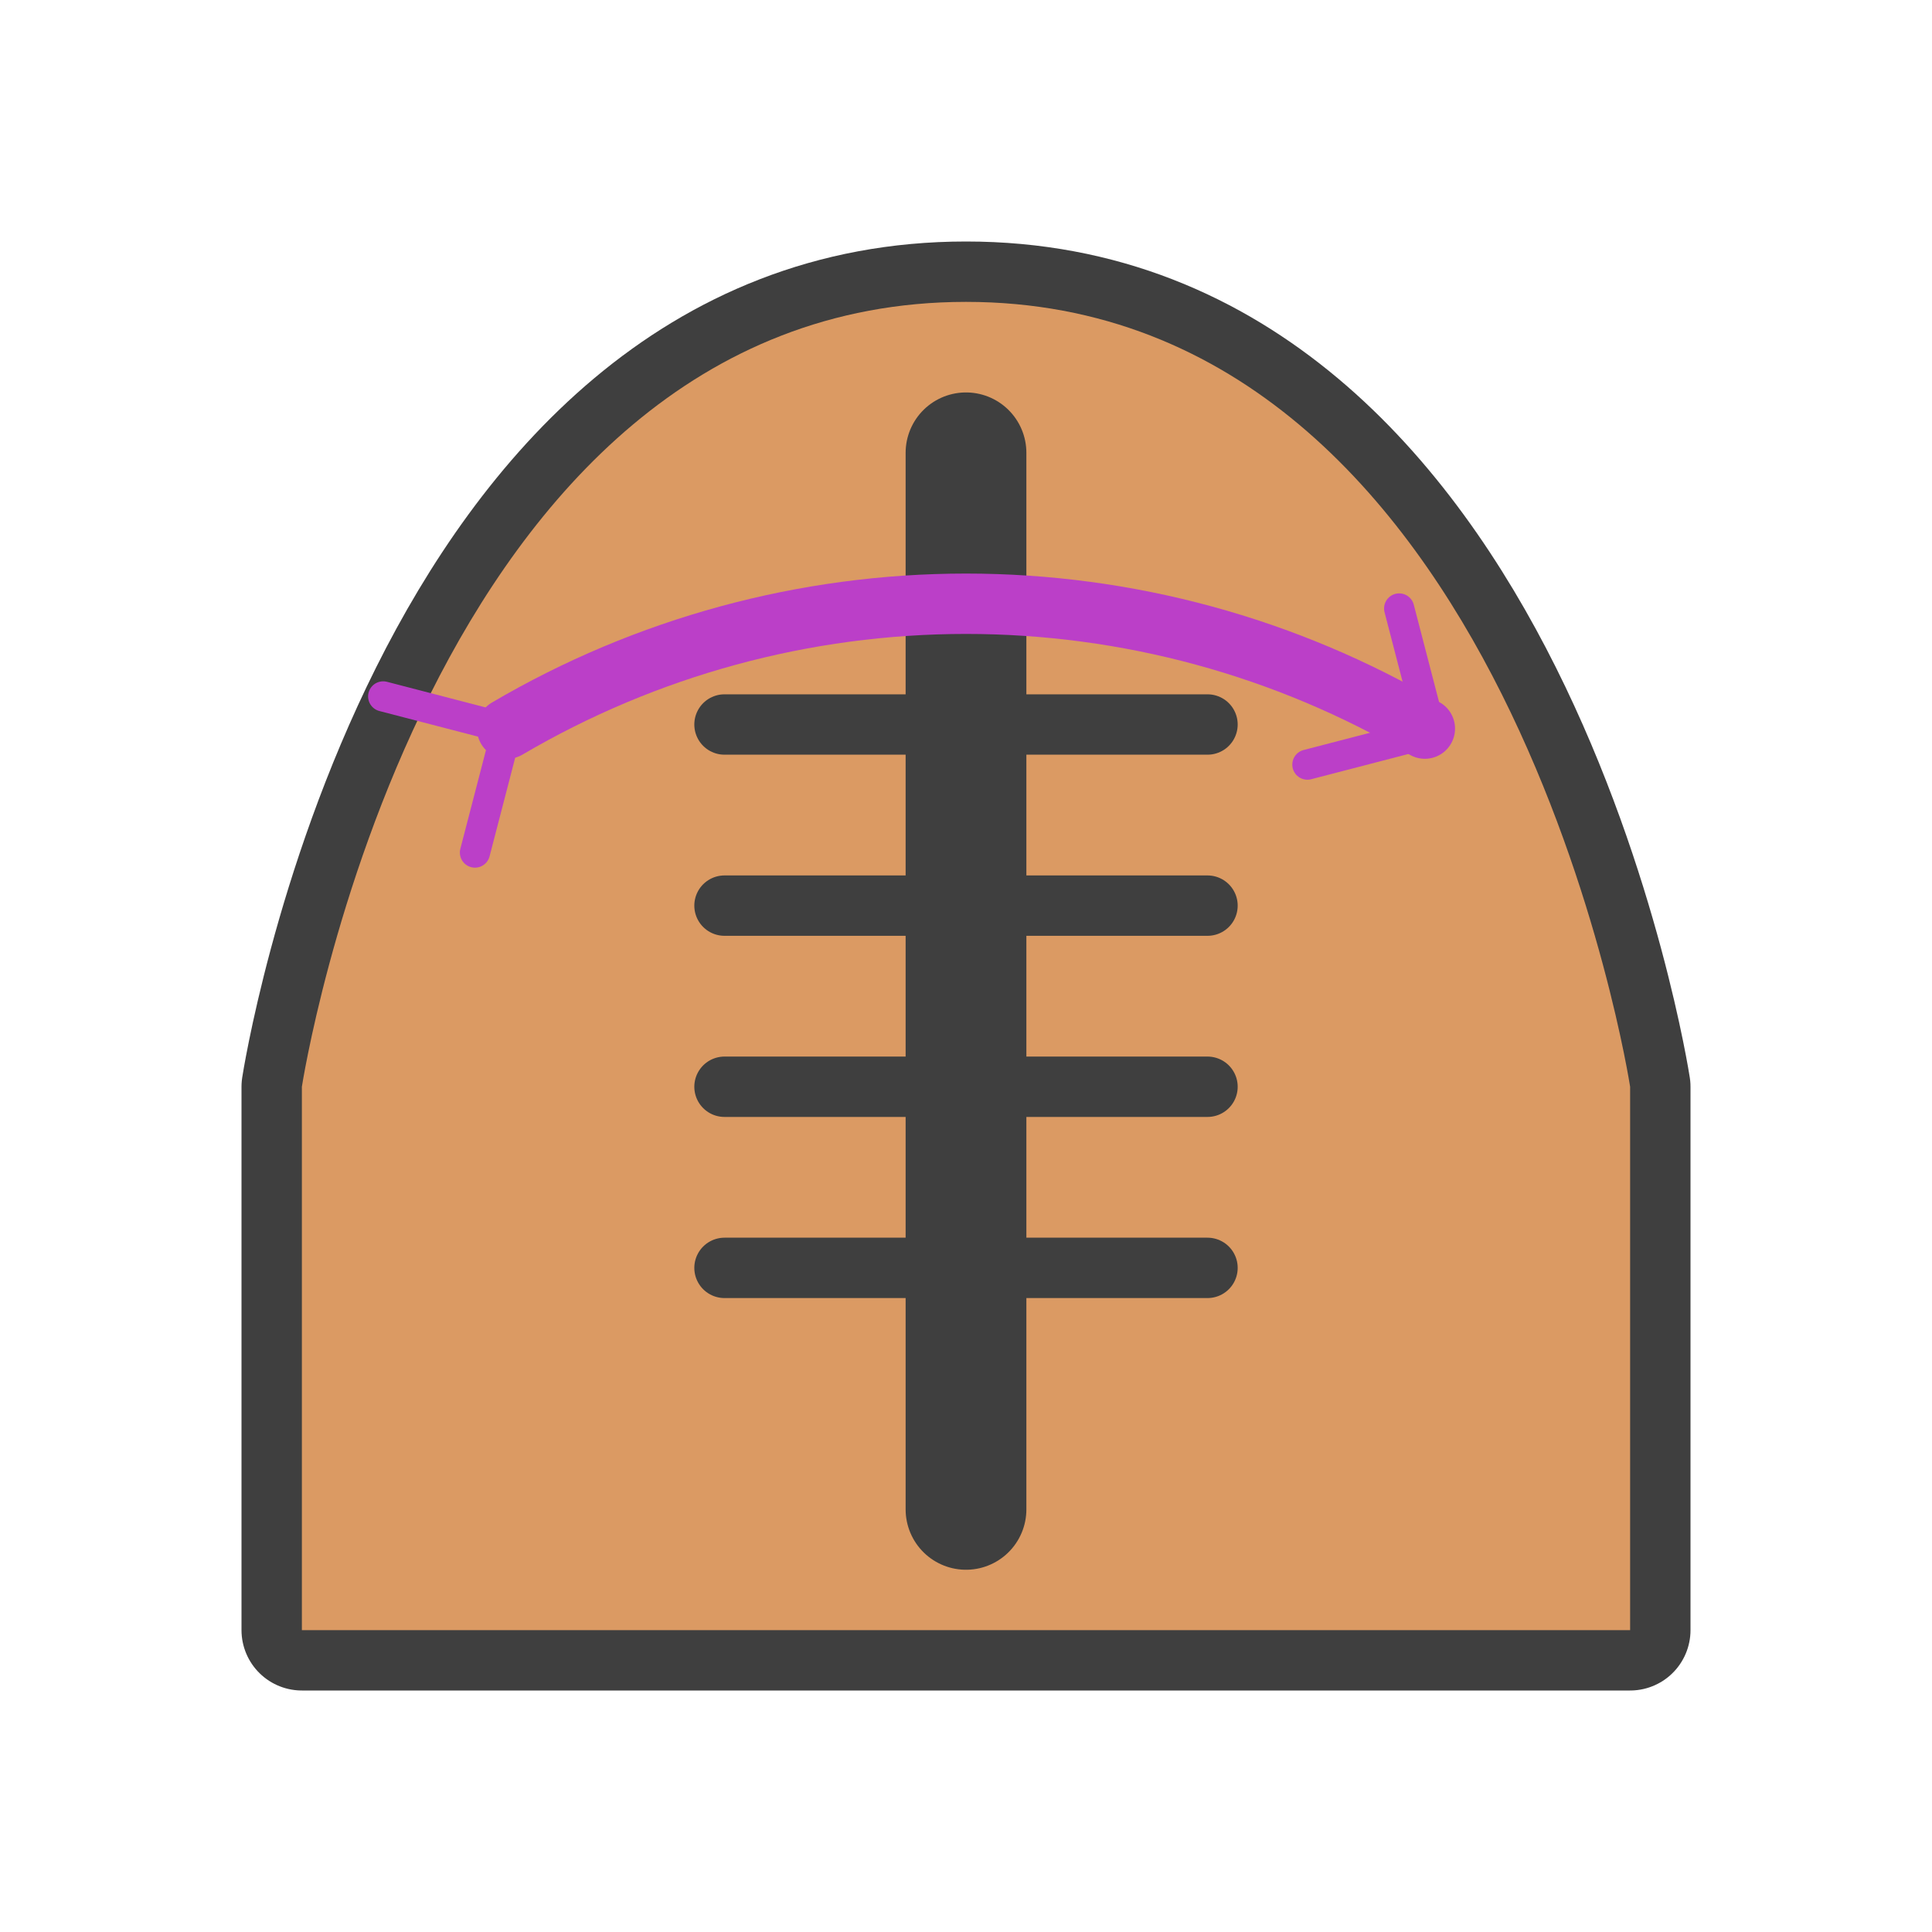
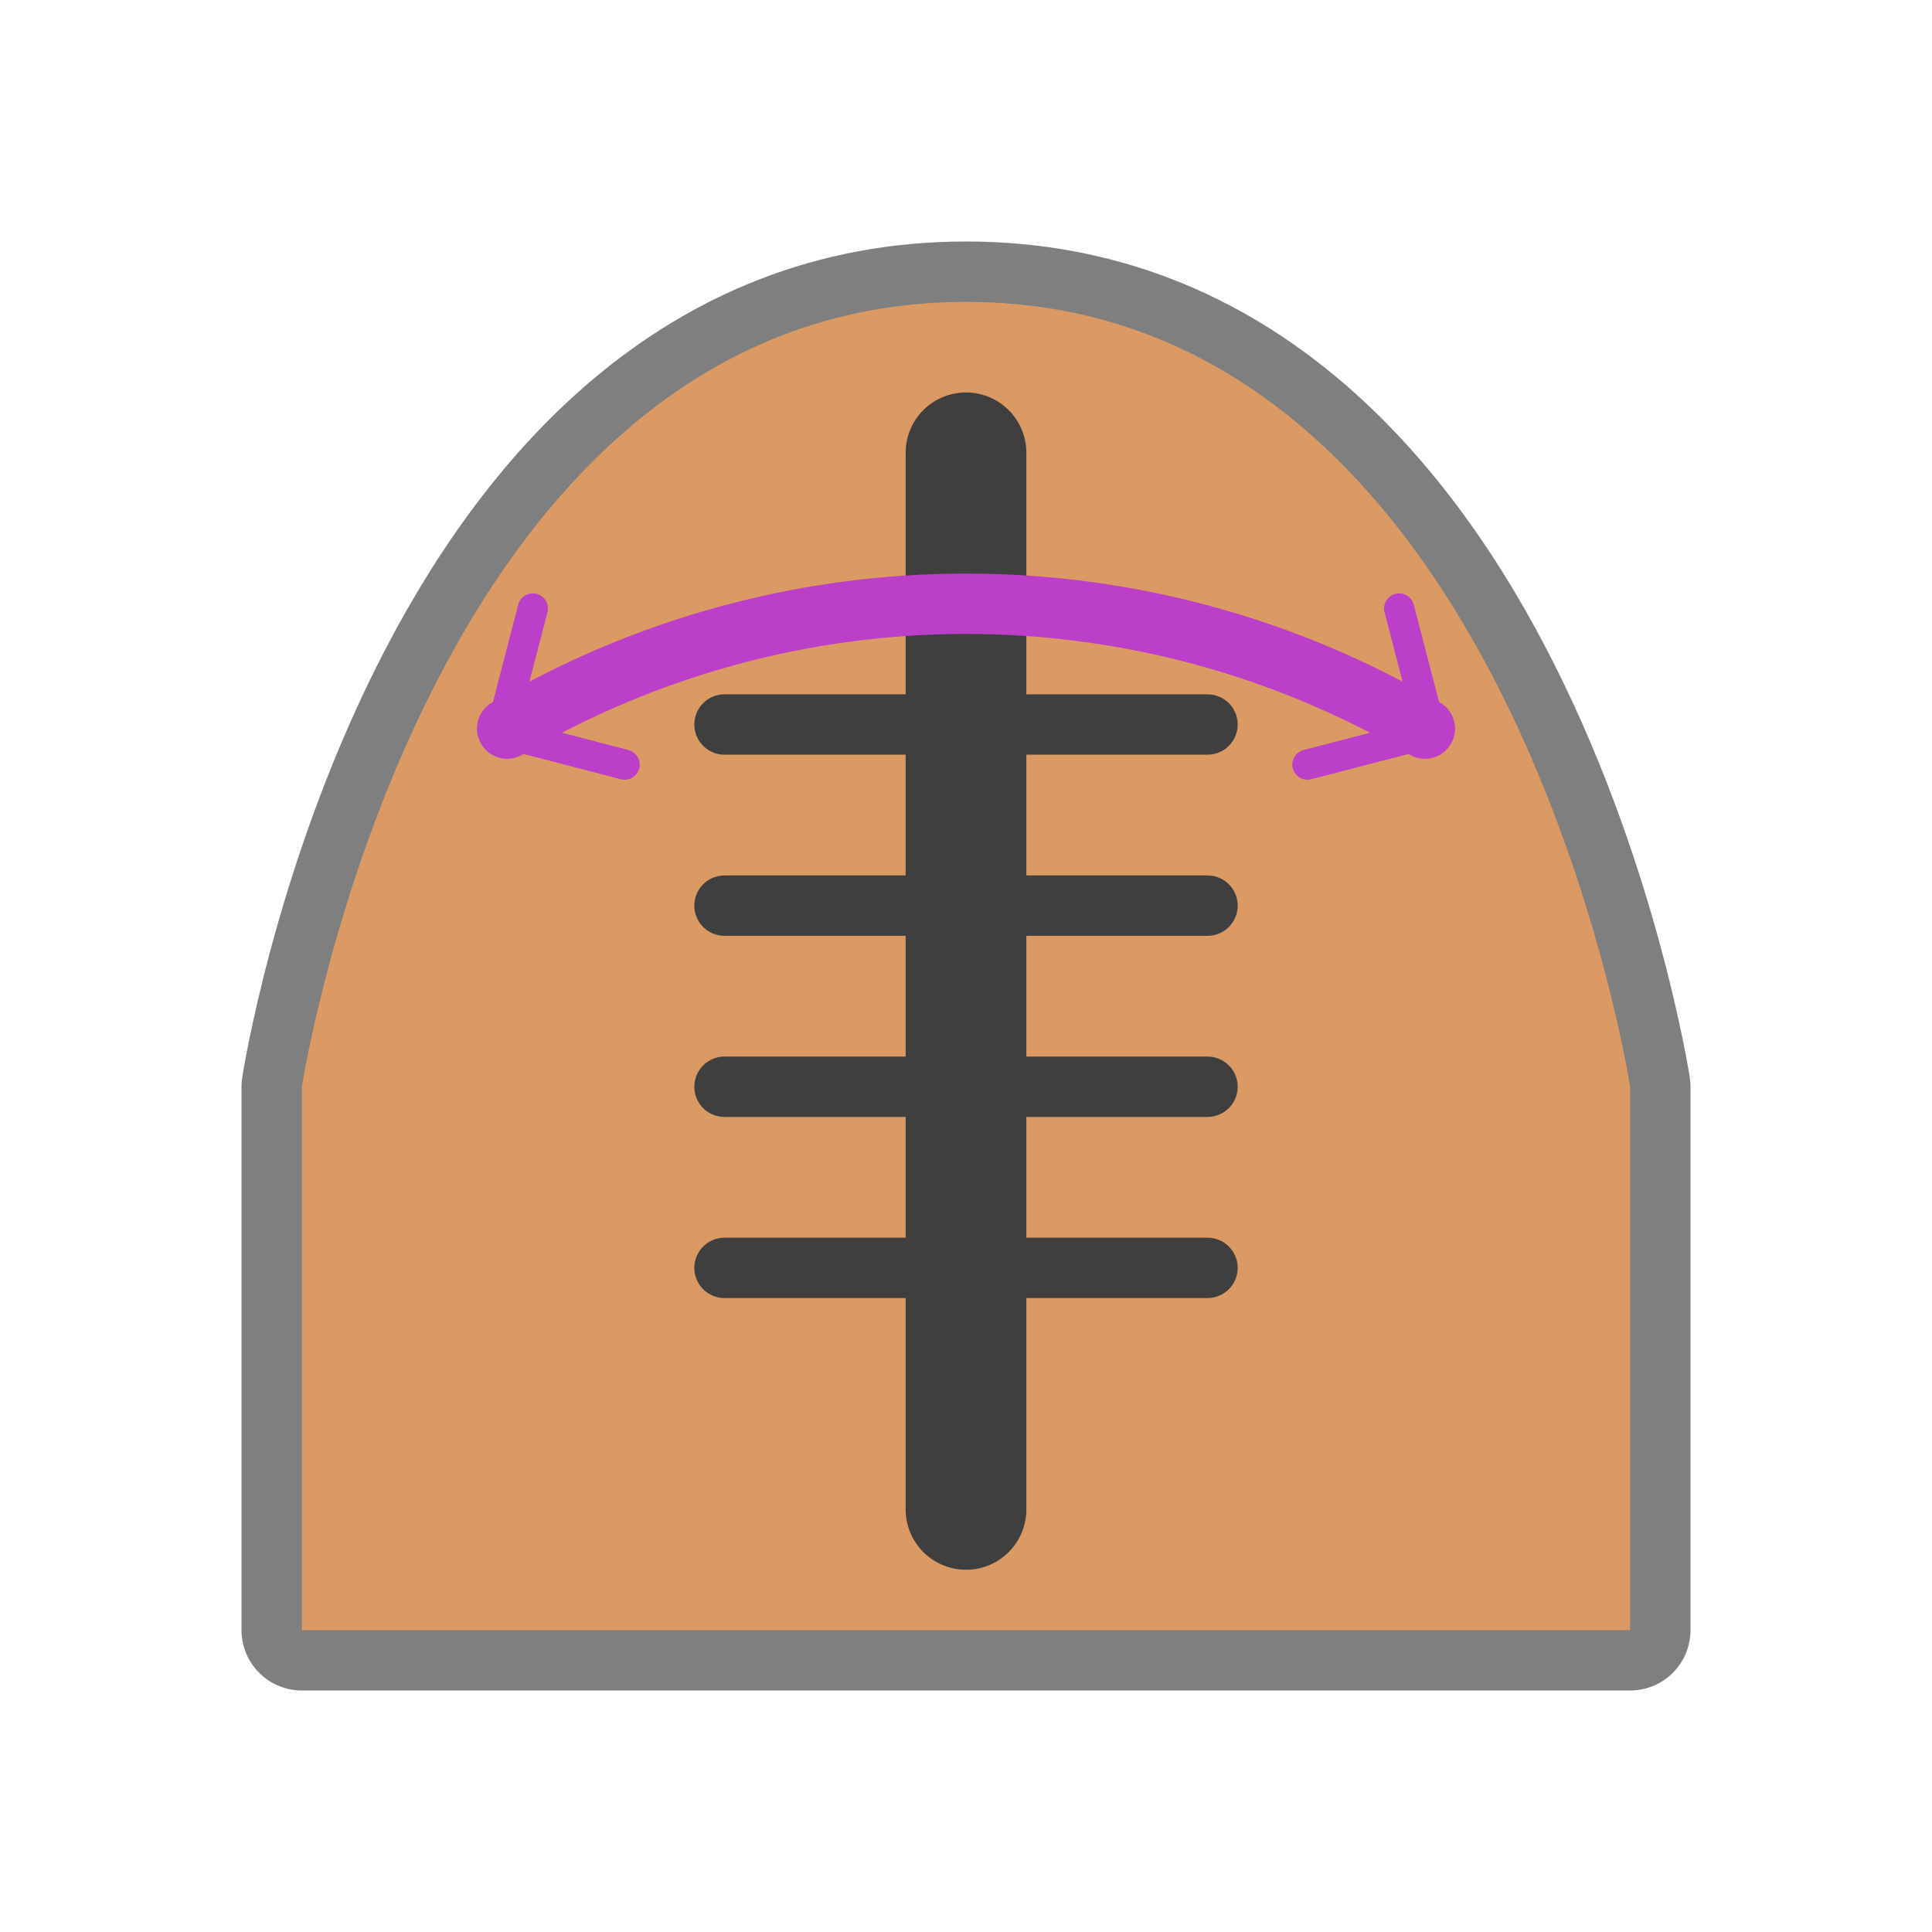
- <svg xmlns="http://www.w3.org/2000/svg" width="32" height="32">
-   <defs>
+ <svg xmlns="http://www.w3.org/2000/svg" width="32" height="32" viewBox="0 0 32 32" version="1.1" id="svg1">
+   <defs id="defs1">
    <marker style="overflow:visible" id="marker8" refX="0" refY="0" orient="auto-start-reverse" markerWidth="0.5" markerHeight="0.5" viewBox="0 0 1 1" preserveAspectRatio="xMidYMid">
-       <path style="fill:none;stroke:context-stroke;stroke-width:1;stroke-linecap:round" d="M 3,-3 0,0 3,3" transform="rotate(180,0.125,0)" />
+       <path style="fill:none;stroke:context-stroke;stroke-width:1;stroke-linecap:round" d="M 3,-3 0,0 3,3" transform="rotate(180,0.125,0)" id="path8" />
    </marker>
    <marker style="overflow:visible" id="ArrowWideRounded" refX="0" refY="0" orient="auto-start-reverse" markerWidth="0.5" markerHeight="0.5" viewBox="0 0 1 1" preserveAspectRatio="xMidYMid">
-       <path style="fill:none;stroke:context-stroke;stroke-width:1;stroke-linecap:round" d="M 3,-3 0,0 3,3" />
+       <path style="fill:none;stroke:context-stroke;stroke-width:1;stroke-linecap:round" d="M 3,-3 0,0 3,3" transform="rotate(180,0.125,0)" id="path2" />
    </marker>
  </defs>
-   <path style="fill:#db9a63;fill-opacity:1;stroke:#3f3f3f;stroke-width:2;stroke-linejoin:round;stroke-miterlimit:4.6;paint-order:stroke markers fill" d="M 5 27 V 18 C 5 18 7 5 16 5 25 5 27 18 27 18 v 9 z" />
-   <path style="fill:#db9a63;fill-opacity:1;stroke:#3f3f3f;stroke-width:2;stroke-linecap:round;stroke-linejoin:round;stroke-miterlimit:4.6;paint-order:stroke markers fill" d="M 16,25 V 7.5" />
-   <path style="fill:#db9a63;fill-opacity:1;stroke:#3f3f3f;stroke-width:1;stroke-linecap:round;stroke-linejoin:round;stroke-miterlimit:4.6;paint-order:stroke markers fill" d="m 12,12 h 8" />
-   <path style="fill:#db9a63;fill-opacity:1;stroke:#3f3f3f;stroke-width:1;stroke-linecap:round;stroke-linejoin:round;stroke-miterlimit:4.6;paint-order:stroke markers fill" d="m 12,15 h 8" />
-   <path style="fill:#db9a63;fill-opacity:1;stroke:#3f3f3f;stroke-width:1;stroke-linecap:round;stroke-linejoin:round;stroke-miterlimit:4.6;paint-order:stroke markers fill" d="m 12,18 h 8" />
-   <path style="fill:#db9a63;fill-opacity:1;stroke:#3f3f3f;stroke-width:1;stroke-linecap:round;stroke-linejoin:round;stroke-miterlimit:4.6;paint-order:stroke markers fill" d="m 12,21 h 8" />
-   <path style="fill:none;fill-opacity:1;stroke:#bb3fc8;stroke-width:1;stroke-linecap:round;stroke-linejoin:round;stroke-miterlimit:4.6;stroke-opacity:1;paint-order:stroke markers fill;marker-start:url(#ArrowWideRounded);marker-end:url(#marker8)" d="M 8.4 12.068 A 15 15 0 0 1 16 10 A 15 15 0 0 1 23.6 12.068 " />
+   <g id="layer1">
+     <path style="fill:#db9a63;fill-opacity:1;stroke:#7f7f7f;stroke-width:2;stroke-linejoin:round;stroke-miterlimit:4.6;paint-order:stroke markers fill;stroke-opacity:1" d="M 5 27 V 18 C 5 18 7 5 16 5 25 5 27 18 27 18 v 9 z" id="path1" />
+     <path style="fill:#db9a63;fill-opacity:1;stroke:#3f3f3f;stroke-width:2;stroke-linecap:round;stroke-linejoin:round;stroke-miterlimit:4.6;paint-order:stroke markers fill" d="M 16,25 V 7.5" id="path3" />
+     <path style="fill:#db9a63;fill-opacity:1;stroke:#3f3f3f;stroke-width:1;stroke-linecap:round;stroke-linejoin:round;stroke-miterlimit:4.6;paint-order:stroke markers fill" d="m 12,12 h 8" id="path4" />
+     <path style="fill:#db9a63;fill-opacity:1;stroke:#3f3f3f;stroke-width:1;stroke-linecap:round;stroke-linejoin:round;stroke-miterlimit:4.6;paint-order:stroke markers fill" d="m 12,15 h 8" id="path4-9" />
+     <path style="fill:#db9a63;fill-opacity:1;stroke:#3f3f3f;stroke-width:1;stroke-linecap:round;stroke-linejoin:round;stroke-miterlimit:4.6;paint-order:stroke markers fill" d="m 12,18 h 8" id="path4-2" />
+     <path style="fill:#db9a63;fill-opacity:1;stroke:#3f3f3f;stroke-width:1;stroke-linecap:round;stroke-linejoin:round;stroke-miterlimit:4.6;paint-order:stroke markers fill" d="m 12,21 h 8" id="path4-4" />
+     <path id="path7" style="fill:none;fill-opacity:1;stroke:#bb3fc8;stroke-width:1;stroke-linecap:round;stroke-linejoin:round;stroke-miterlimit:4.6;stroke-opacity:1;paint-order:stroke markers fill;marker-start:url(#ArrowWideRounded);marker-end:url(#marker8)" d="M 8.4 12.068 A 15 15 0 0 1 16 10 A 15 15 0 0 1 23.6 12.068 " />
+   </g>
</svg>
